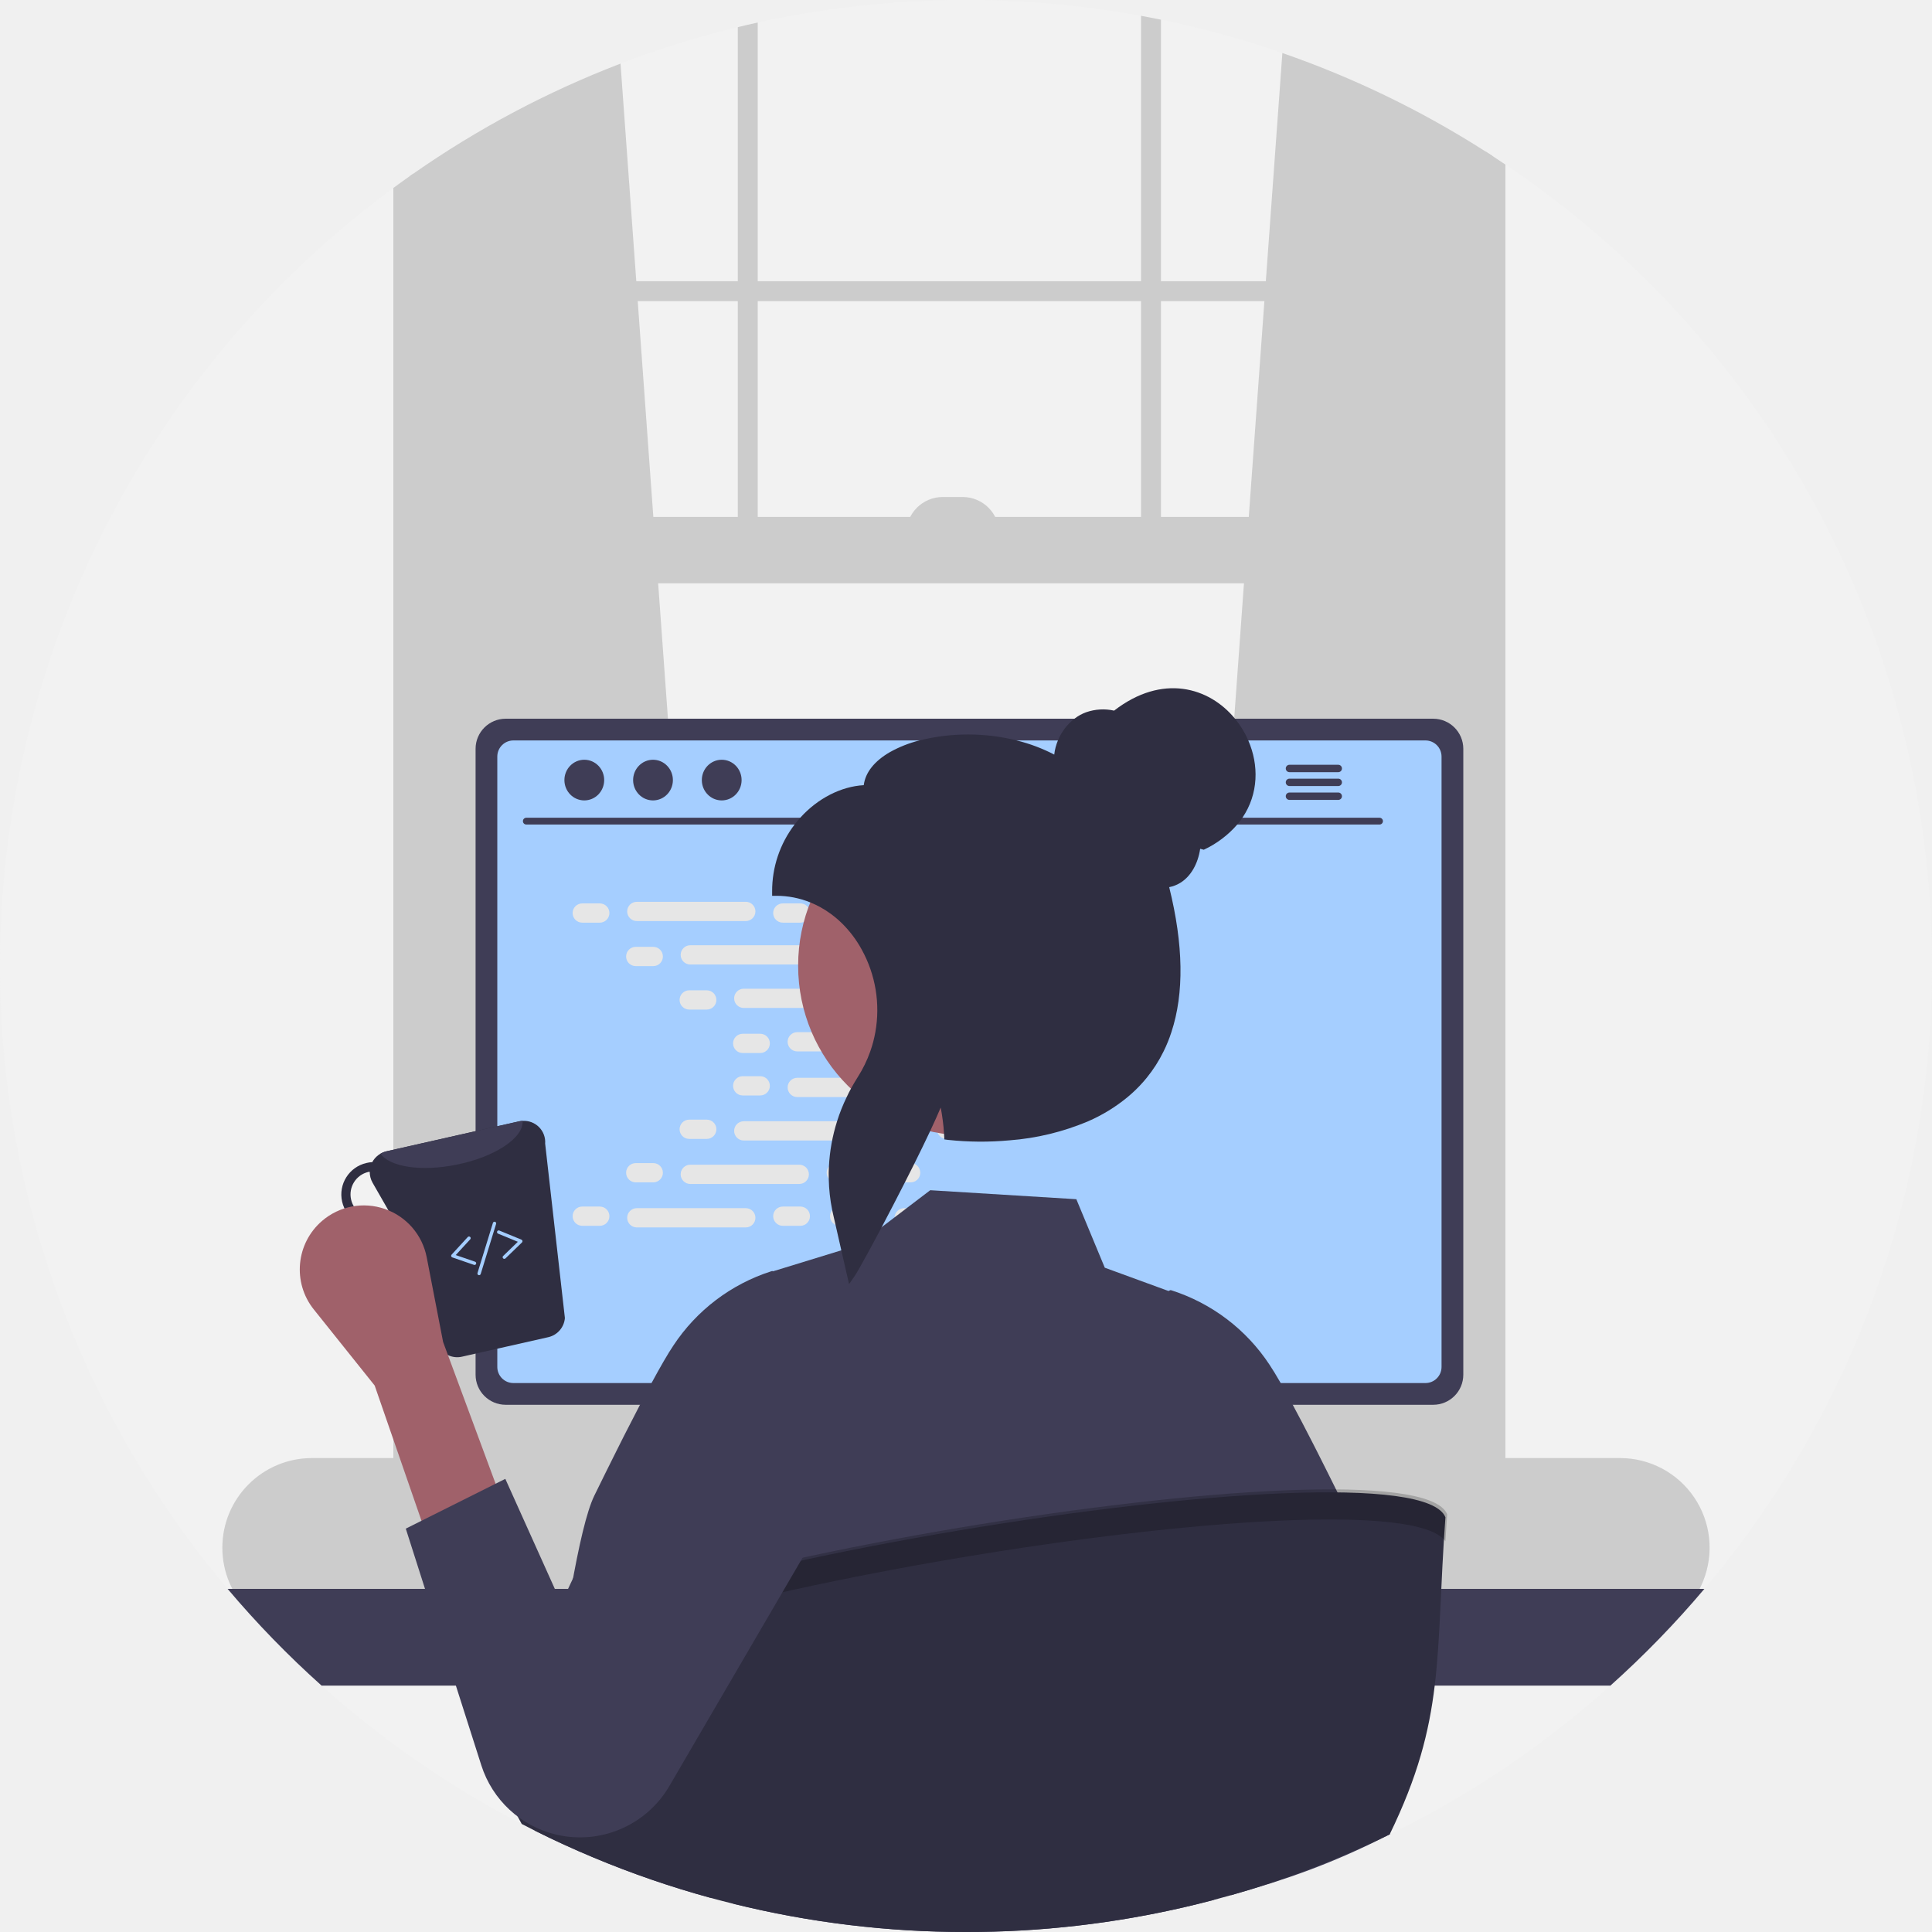
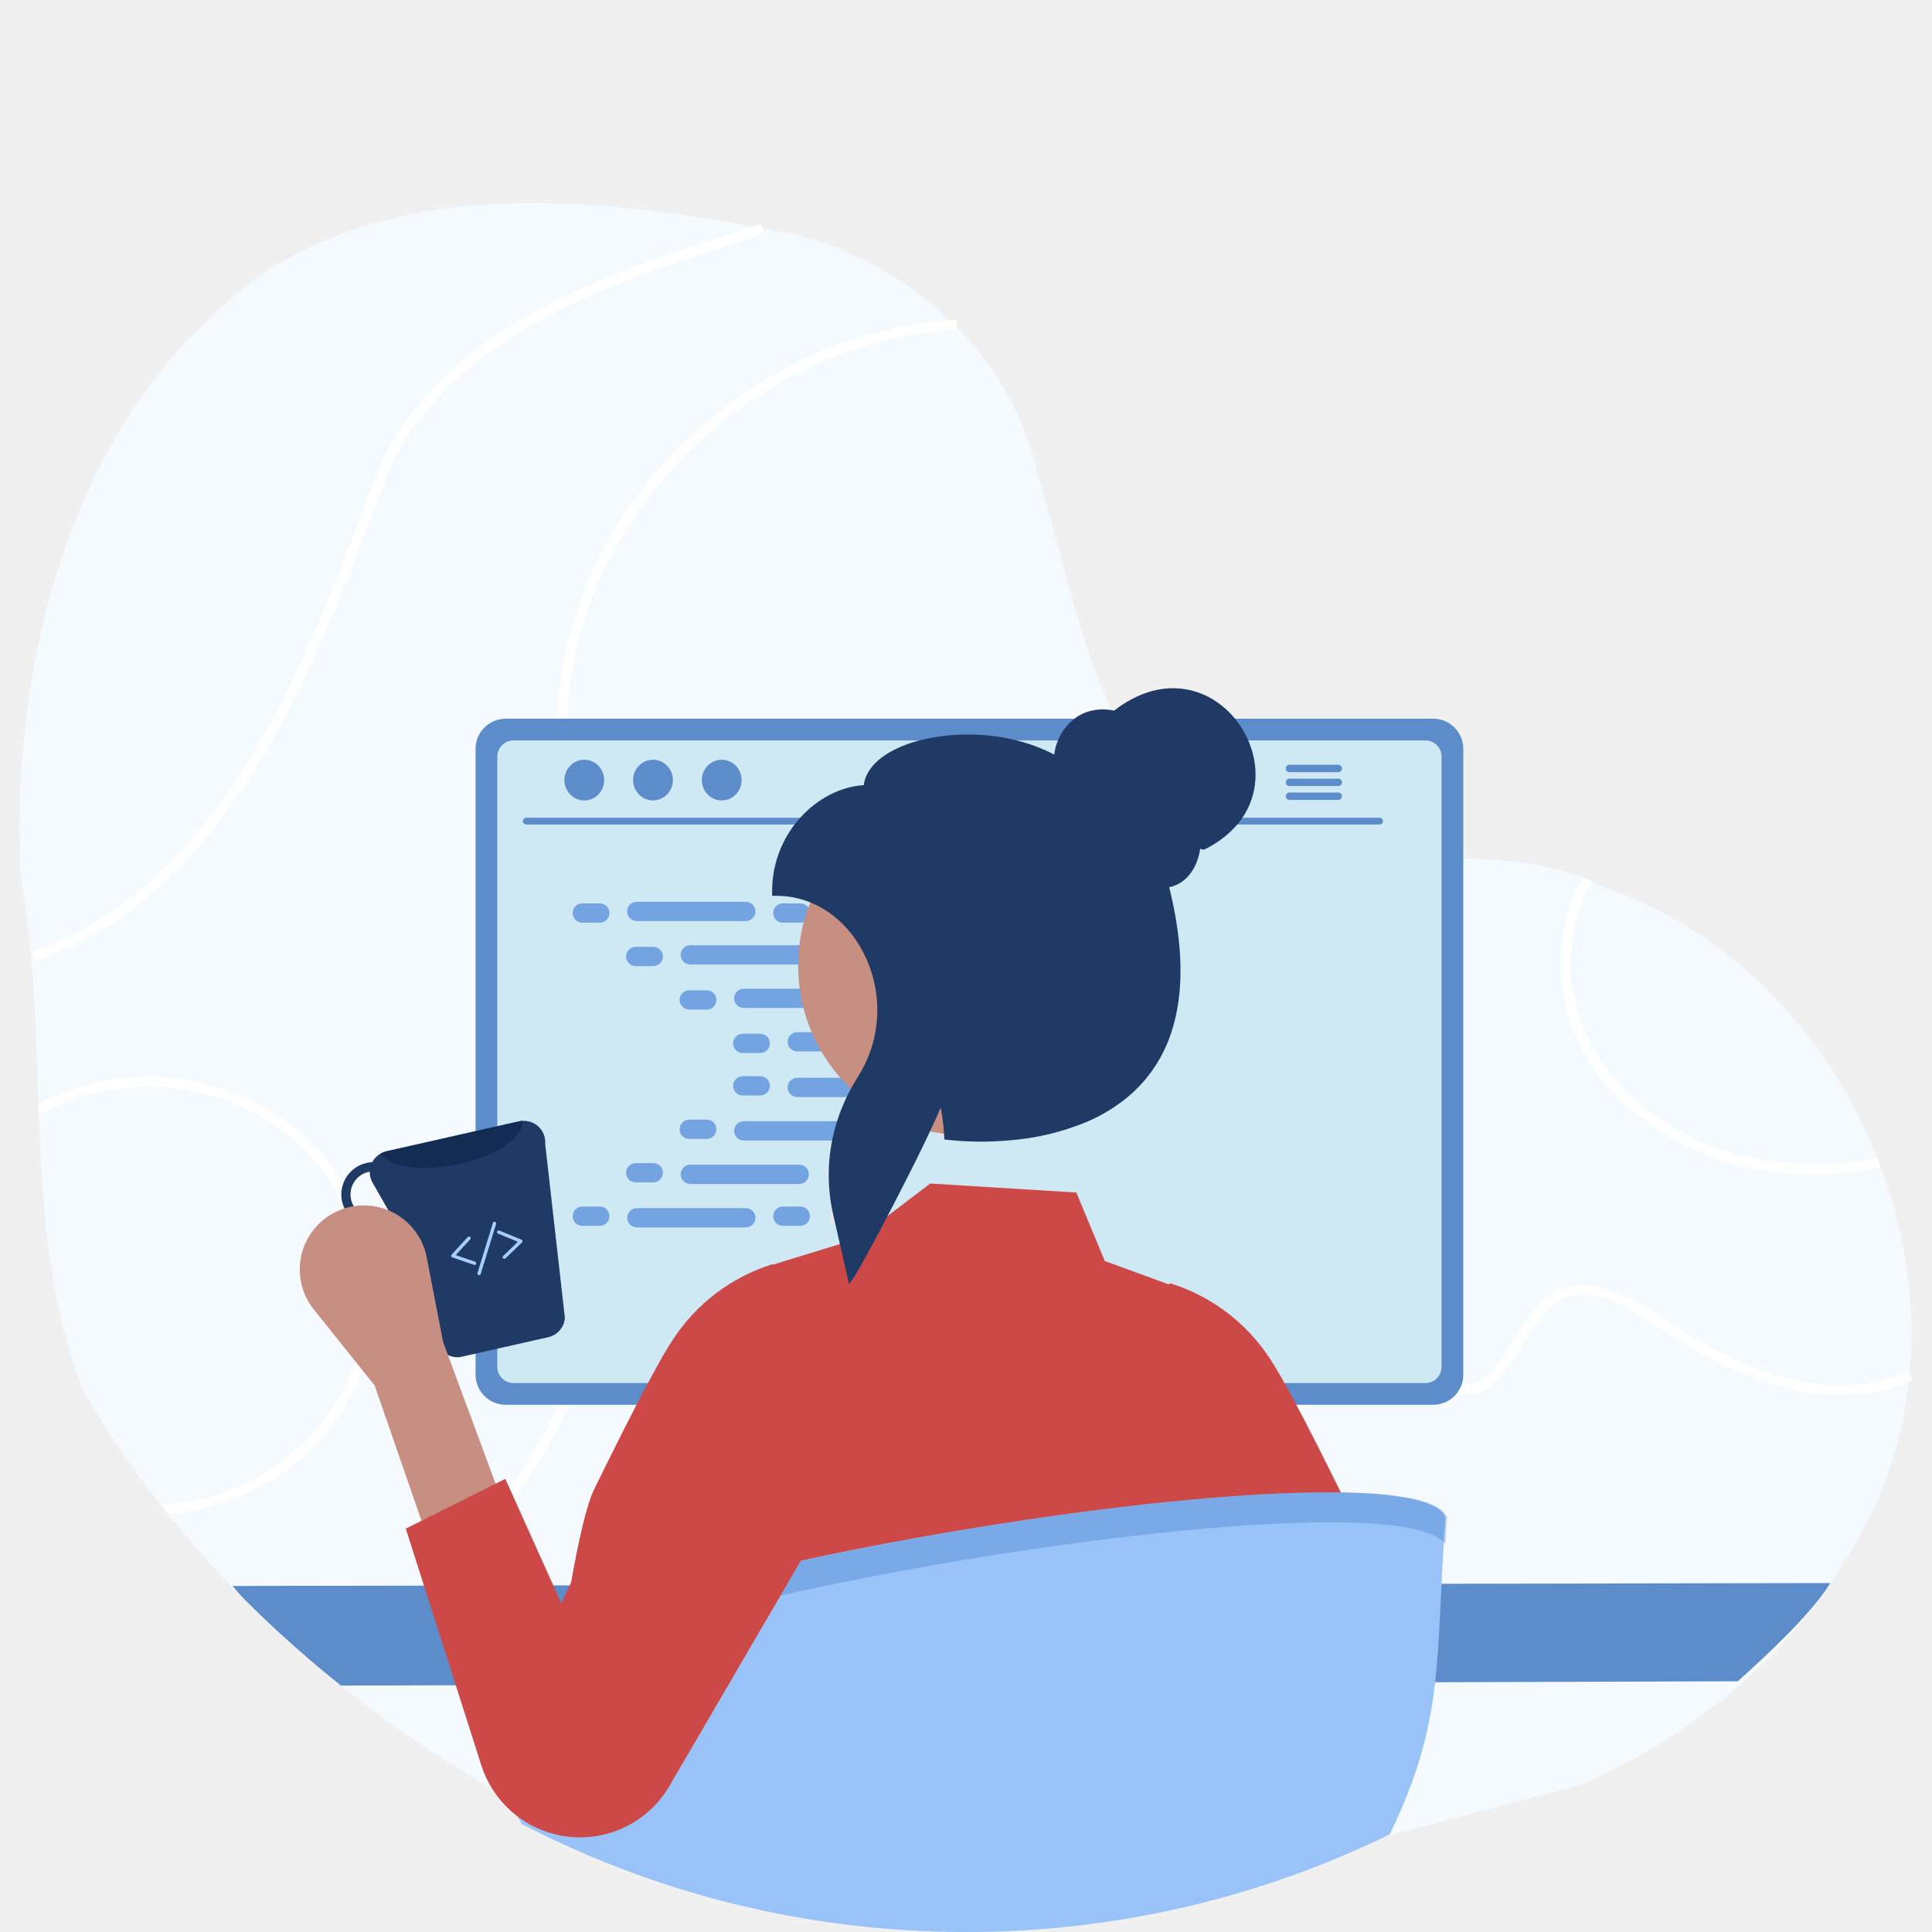
- <svg xmlns="http://www.w3.org/2000/svg" data-name="Layer 1" width="578" height="578" viewBox="0 0 578 578">
-   <path d="M889,450a287.861,287.861,0,0,1-68.09,186.34c-1.6,1.9-3.23,3.77-4.89,5.63a290.588,290.588,0,0,1-67.49,55.99q-8.67,5.205-17.72,9.81c-.61.31-1.23.62-1.84.92-.73.37-1.47.73-2.21,1.09A286.159,286.159,0,0,1,679.24,728q-2.55.72-5.11,1.4a288.588,288.588,0,0,1-65.84,9.49c-1.16.03-2.3.05-3.4.07-.39.01-.77.02-1.15.02-1.25.01-2.49.02-3.74.02a289.271,289.271,0,0,1-69.54-8.43q-3.42-.84-6.81-1.77a285.473,285.473,0,0,1-34.97-12.03q-9-3.75-17.68-8.09c-1.31-.66-2.62-1.32-3.91-2-.55-.27-1.09-.56-1.63-.84a290.458,290.458,0,0,1-81.65-64.06c-1.6-1.79-3.17-3.61-4.72-5.44a289.025,289.025,0,0,1,49.59-419.1c1.64-1.21,3.29-2.41,4.96-3.58q.495-.345.99-.69a286.753,286.753,0,0,1,97.1-43.85c1.98-.49,3.96-.95,5.96-1.38a291.798,291.798,0,0,1,114.68-2.01c1.99.37,3.98.75,5.96,1.16a287.281,287.281,0,0,1,97.1,39.43c.66.42,1.32.84,1.98,1.28,1.33.86,2.66,1.74,3.97,2.63A288.686,288.686,0,0,1,889,450Z" transform="translate(-311 -161)" fill="#f2f2f2" />
-   <path d="M527,599.51l-92.37,8.2-.99.09V213.66q.495-.345.99-.69a288.323,288.323,0,0,1,62.01-32.94l4.72,65.1.43,5.96,4.67,64.56L507.9,335.51l18.93,261.7Z" transform="translate(-311 -161)" fill="#ccc" />
-   <path d="M755.43,206.32c.66.42,1.32.84,1.98,1.28V607.8l-1.98-.18-91.37-8.11.17-2.3L683.16,335.51l1.44-19.86,4.67-64.56.43-5.96,4.95-68.27A287.687,287.687,0,0,1,755.43,206.32Z" transform="translate(-311 -161)" fill="#ccc" />
-   <path d="M755.43,206.32V613.26c0,7.81-5.38,14.16-12,14.16H446.63c-5.48,0-10.13-4.36-11.54-10.31a16.108,16.108,0,0,1-.46-3.85V212.97q-.495.345-.99.69c-1.67,1.17-3.32,2.37-4.96,3.58V613.26a22.919,22.919,0,0,0,6.18,16,17.06,17.06,0,0,0,7.78,4.66,15.118,15.118,0,0,0,3.99.53h296.8a15.249,15.249,0,0,0,4-.53c7.98-2.15,13.95-10.59,13.95-20.66V210.23c-1.31-.89-2.64-1.77-3.97-2.63C756.75,207.16,756.09,206.74,755.43,206.32Z" transform="translate(-311 -161)" fill="#ccc" />
-   <rect x="120.655" y="84.134" width="326.752" height="5.959" fill="#ccc" />
-   <path d="M531.73,169.12c1.98-.49,3.96-.95,5.96-1.38V329.55h-5.96Z" transform="translate(-311 -161)" fill="#ccc" />
-   <path d="M652.37,165.73c1.99.37,3.98.75,5.96,1.16V329.55h-5.96Z" transform="translate(-311 -161)" fill="#ccc" />
-   <path d="M795.65,597.21H404.34a26.82,26.82,0,0,0,0,53.64H795.65a26.76,26.76,0,0,0,20.12-9.11,27.096,27.096,0,0,0,3.02-4.18,25.54,25.54,0,0,0,1.75-3.56,26.803,26.803,0,0,0-24.89-36.79Z" transform="translate(-311 -161)" fill="#ccc" />
-   <rect x="122.642" y="154.649" width="324.766" height="19.863" fill="#ccc" />
-   <path d="M282.045,148.69h5.959a10.925,10.925,0,0,1,10.925,10.925v0a0,0,0,0,1,0,0h-27.809a0,0,0,0,1,0,0v0a10.925,10.925,0,0,1,10.925-10.925Z" fill="#ccc" />
-   <path d="M820.91,636.34a289.004,289.004,0,0,1-28.12,28.95H407.21a289.004,289.004,0,0,1-28.12-28.95Z" transform="translate(-311 -161)" fill="#3f3d56" />
-   <path d="M632.28,536.07H567.36a3.175,3.175,0,0,0-1.03.16,3.448,3.448,0,0,0-2.43,3.3V642.09h71.85V539.53A3.463,3.463,0,0,0,632.28,536.07Zm-24.57,50.6a7.531,7.531,0,0,1-1.56,4.6,7.665,7.665,0,0,1-13.78-4.6v-11.9a7.67,7.67,0,0,1,15.34,0Z" transform="translate(-311 -161)" fill="#2f2e41" />
-   <path d="M563.68,638.81v9.89a1.94,1.94,0,0,0,1.93,1.94h68.43a1.946,1.946,0,0,0,1.93-1.94v-9.89Z" transform="translate(-311 -161)" fill="#3f3d56" />
-   <path d="M739.78,376.02H462.28a9.011,9.011,0,0,0-9,8.99V572.27a9.007,9.007,0,0,0,9,9h277.5a9.007,9.007,0,0,0,9-9V385.01A9.012,9.012,0,0,0,739.78,376.02Z" transform="translate(-311 -161)" fill="#3f3d56" />
-   <path d="M737.46,382.52H464.59a4.82,4.82,0,0,0-4.81,4.82V569.96a4.818,4.818,0,0,0,4.81,4.81H737.46a4.818,4.818,0,0,0,4.81-4.81V387.34A4.821,4.821,0,0,0,737.46,382.52Z" transform="translate(-311 -161)" fill="#a5ceff" />
-   <path d="M687.24,650.48l-2.52-11.97a2.992,2.992,0,0,0-1.86-2.17,2.894,2.894,0,0,0-1.06-.2H524.49a2.895,2.895,0,0,0-1.06.2,2.993,2.993,0,0,0-1.86,2.17l-2.52,11.97a2.987,2.987,0,0,0,2.92,3.6H684.31a2.948,2.948,0,0,0,2.32-1.11A2.985,2.985,0,0,0,687.24,650.48Z" transform="translate(-311 -161)" fill="#2f2e41" />
-   <rect x="214.643" y="477.296" width="5" height="3" rx="0.488" fill="#3f3d56" />
-   <rect x="224.643" y="477.296" width="5" height="3" rx="0.488" fill="#3f3d56" />
-   <rect x="234.643" y="477.296" width="5" height="3" rx="0.488" fill="#3f3d56" />
-   <rect x="244.643" y="477.296" width="5" height="3" rx="0.488" fill="#3f3d56" />
-   <rect x="254.643" y="477.296" width="5" height="3" rx="0.488" fill="#3f3d56" />
-   <rect x="264.643" y="477.296" width="5" height="3" rx="0.488" fill="#3f3d56" />
-   <rect x="274.643" y="477.296" width="5" height="3" rx="0.488" fill="#3f3d56" />
-   <rect x="284.643" y="477.296" width="5" height="3" rx="0.488" fill="#3f3d56" />
-   <rect x="294.643" y="477.296" width="5" height="3" rx="0.488" fill="#3f3d56" />
-   <rect x="304.643" y="477.296" width="5" height="3" rx="0.488" fill="#3f3d56" />
-   <rect x="314.643" y="477.296" width="5" height="3" rx="0.488" fill="#3f3d56" />
-   <rect x="324.643" y="477.296" width="5" height="3" rx="0.488" fill="#3f3d56" />
-   <rect x="334.643" y="477.296" width="5" height="3" rx="0.488" fill="#3f3d56" />
-   <rect x="344.643" y="477.296" width="5" height="3" rx="0.488" fill="#3f3d56" />
-   <rect x="354.643" y="477.296" width="5" height="3" rx="0.488" fill="#3f3d56" />
-   <rect x="364.643" y="477.296" width="5" height="3" rx="0.488" fill="#3f3d56" />
-   <rect x="214.525" y="482.296" width="5" height="3" rx="0.488" fill="#3f3d56" />
-   <rect x="224.525" y="482.296" width="5" height="3" rx="0.488" fill="#3f3d56" />
-   <rect x="234.525" y="482.296" width="5" height="3" rx="0.488" fill="#3f3d56" />
-   <rect x="244.525" y="482.296" width="5" height="3" rx="0.488" fill="#3f3d56" />
-   <rect x="254.525" y="482.296" width="5" height="3" rx="0.488" fill="#3f3d56" />
-   <rect x="264.525" y="482.296" width="5" height="3" rx="0.488" fill="#3f3d56" />
-   <rect x="274.525" y="482.296" width="5" height="3" rx="0.488" fill="#3f3d56" />
-   <rect x="284.525" y="482.296" width="5" height="3" rx="0.488" fill="#3f3d56" />
-   <rect x="294.525" y="482.296" width="5" height="3" rx="0.488" fill="#3f3d56" />
-   <rect x="304.525" y="482.296" width="5" height="3" rx="0.488" fill="#3f3d56" />
-   <rect x="314.525" y="482.296" width="5" height="3" rx="0.488" fill="#3f3d56" />
-   <rect x="324.525" y="482.296" width="5" height="3" rx="0.488" fill="#3f3d56" />
-   <rect x="334.525" y="482.296" width="5" height="3" rx="0.488" fill="#3f3d56" />
-   <rect x="344.525" y="482.296" width="5" height="3" rx="0.488" fill="#3f3d56" />
-   <rect x="354.525" y="482.296" width="5" height="3" rx="0.488" fill="#3f3d56" />
-   <rect x="364.525" y="482.296" width="5" height="3" rx="0.488" fill="#3f3d56" />
-   <rect x="262.525" y="488.296" width="40" height="3" rx="0.488" fill="#3f3d56" />
-   <path d="M723.748,407.677H468.425a1.016,1.016,0,0,1,0-2.031H723.748a1.016,1.016,0,0,1,0,2.031Z" transform="translate(-311 -161)" fill="#3f3d56" />
-   <ellipse cx="174.805" cy="233.379" rx="5.95" ry="6.083" fill="#3f3d56" />
-   <ellipse cx="195.361" cy="233.379" rx="5.95" ry="6.083" fill="#3f3d56" />
-   <ellipse cx="215.917" cy="233.379" rx="5.95" ry="6.083" fill="#3f3d56" />
-   <path d="M711.37,389.8h-14.6a1.105,1.105,0,0,0,0,2.21h14.6a1.105,1.105,0,0,0,0-2.21Z" transform="translate(-311 -161)" fill="#3f3d56" />
-   <path d="M711.37,393.95h-14.6a1.105,1.105,0,0,0,0,2.21h14.6a1.105,1.105,0,0,0,0-2.21Z" transform="translate(-311 -161)" fill="#3f3d56" />
-   <path d="M711.37,398.1h-14.6a1.105,1.105,0,0,0,0,2.21h14.6a1.105,1.105,0,0,0,0-2.21Z" transform="translate(-311 -161)" fill="#3f3d56" />
-   <rect x="171.314" y="270.273" width="11.006" height="5.76" rx="2.88" fill="#e6e6e6" />
-   <rect x="231.314" y="270.273" width="11.006" height="5.76" rx="2.88" fill="#e6e6e6" />
-   <rect x="248.314" y="270.273" width="11.006" height="5.76" rx="2.88" fill="#e6e6e6" />
-   <rect x="187.634" y="269.793" width="38.366" height="5.76" rx="2.88" fill="#e6e6e6" />
-   <rect x="267.634" y="269.793" width="38.366" height="5.76" rx="2.88" fill="#e6e6e6" />
-   <rect x="187.314" y="283.273" width="11.006" height="5.76" rx="2.88" fill="#e6e6e6" />
-   <rect x="247.314" y="283.273" width="11.006" height="5.76" rx="2.88" fill="#e6e6e6" />
-   <rect x="264.314" y="283.273" width="11.006" height="5.76" rx="2.88" fill="#e6e6e6" />
-   <rect x="203.634" y="282.793" width="38.366" height="5.76" rx="2.88" fill="#e6e6e6" />
-   <rect x="283.634" y="282.793" width="38.366" height="5.76" rx="2.88" fill="#e6e6e6" />
-   <rect x="203.314" y="296.273" width="11.006" height="5.76" rx="2.88" fill="#e6e6e6" />
-   <rect x="263.314" y="296.273" width="11.006" height="5.76" rx="2.88" fill="#e6e6e6" />
-   <rect x="280.314" y="296.273" width="11.006" height="5.76" rx="2.88" fill="#e6e6e6" />
-   <rect x="219.634" y="295.793" width="38.366" height="5.76" rx="2.88" fill="#e6e6e6" />
-   <rect x="299.634" y="295.793" width="38.366" height="5.76" rx="2.88" fill="#e6e6e6" />
-   <rect x="219.314" y="309.273" width="11.006" height="5.76" rx="2.88" fill="#e6e6e6" />
-   <rect x="279.314" y="309.273" width="11.006" height="5.76" rx="2.88" fill="#e6e6e6" />
-   <rect x="296.314" y="309.273" width="11.006" height="5.76" rx="2.88" fill="#e6e6e6" />
-   <rect x="235.634" y="308.793" width="38.366" height="5.76" rx="2.88" fill="#e6e6e6" />
-   <rect x="231.314" y="360.967" width="11.006" height="5.76" rx="2.88" fill="#e6e6e6" />
-   <rect x="248.314" y="360.967" width="11.006" height="5.76" rx="2.88" fill="#e6e6e6" />
-   <rect x="267.634" y="361.447" width="38.366" height="5.76" rx="2.88" fill="#e6e6e6" />
-   <rect x="171.314" y="360.967" width="11.006" height="5.76" rx="2.88" fill="#e6e6e6" />
-   <rect x="187.634" y="361.447" width="38.366" height="5.76" rx="2.88" fill="#e6e6e6" />
-   <rect x="187.314" y="347.967" width="11.006" height="5.76" rx="2.88" fill="#e6e6e6" />
-   <rect x="247.314" y="347.967" width="11.006" height="5.76" rx="2.88" fill="#e6e6e6" />
-   <rect x="264.314" y="347.967" width="11.006" height="5.76" rx="2.88" fill="#e6e6e6" />
-   <rect x="203.634" y="348.447" width="38.366" height="5.76" rx="2.88" fill="#e6e6e6" />
-   <rect x="203.314" y="334.967" width="11.006" height="5.76" rx="2.88" fill="#e6e6e6" />
-   <rect x="263.314" y="334.967" width="11.006" height="5.76" rx="2.88" fill="#e6e6e6" />
-   <rect x="280.314" y="334.967" width="11.006" height="5.76" rx="2.88" fill="#e6e6e6" />
-   <rect x="219.634" y="335.447" width="38.366" height="5.76" rx="2.88" fill="#e6e6e6" />
-   <rect x="219.314" y="321.967" width="11.006" height="5.76" rx="2.88" fill="#e6e6e6" />
-   <rect x="279.314" y="321.967" width="11.006" height="5.76" rx="2.88" fill="#e6e6e6" />
-   <rect x="296.314" y="321.967" width="11.006" height="5.76" rx="2.88" fill="#e6e6e6" />
-   <rect x="235.634" y="322.447" width="38.366" height="5.76" rx="2.88" fill="#e6e6e6" />
-   <path d="M726.81,709.77c-.61.31-1.23.62-1.84.92-15.8,7.9-28.44,12.39-45.73,17.31-1.46-16.3-2.87-44.95-4.24-62.71-.36-4.61-.72-8.48-1.07-11.21a15.182,15.182,0,0,0-.88-4.25l.06,4.25.15,11.21.87,64.11a288.588,288.588,0,0,1-65.84,9.49c-1.16.03-2.3.05-3.4.07-.39.01-.77.02-1.15.02-1.25.01-2.49.02-3.74.02a289.271,289.271,0,0,1-69.54-8.43c.49-16.13.98-44.46,1.45-65.28.1-4.07.19-7.86.29-11.21.19-7.16.39-12.32.58-14.05a4.361,4.361,0,0,0-.39.97,97.154,97.154,0,0,0-1.89,13.08c-.35,3.35-.7,7.14-1.05,11.21-1.86,21.63-3.8,51.04-5.8,63.51a285.473,285.473,0,0,1-34.97-12.03q-9-3.75-17.68-8.09c1.1-7.2,2.25-15.27,3.43-23.64.92-6.49,1.87-13.16,2.84-19.75,1.5-10.18,3.04-20.16,4.6-28.95,2.28-12.84,4.62-23.16,6.94-27.9,2.2-4.5,4.4-8.94,6.53-13.19.74-1.49,1.48-2.96,2.2-4.39.17-.34.34-.67.51-1,1.53-3.01,3.01-5.89,4.42-8.59,1.21-2.31,2.36-4.49,3.45-6.5,2.64-4.88,4.88-8.77,6.54-11.23a55.257,55.257,0,0,1,29.28-22.21l.3-.08.21.09,20.45-6.28,2.99-.92,2.01-.62,7.08-5.39,3.85-2.93,3.61-2.75,7.06-5.37,43.71,2.69,8.51,20.49,19.06,6.97.33-.15.29-.12.3.08a55.306,55.306,0,0,1,29.28,22.21c.94,1.41,2.08,3.27,3.37,5.52,1.1,1.91,2.3,4.09,3.6,6.5,1.85,3.43,3.87,7.3,6.01,11.49.47.92.95,1.86,1.43,2.81q1.335,2.64,2.71,5.39c2.13,4.25,4.33,8.69,6.53,13.2,1.91,3.91,3.84,11.95,5.74,22.18,1.57,8.5,3.13,18.52,4.64,28.95,1.98,13.52-.13,29.71,1.66,42.15C726.58,708.23,726.7,709,726.81,709.77Z" transform="translate(-311 -161)" fill="#3f3d56" />
-   <circle cx="289.615" cy="288.888" r="50.836" fill="#a0616a" />
-   <path d="M684.45,382.52a26.608,26.608,0,0,0-3.97-6.5c-7.72-9.43-21.76-13.58-36.17-2.42a15.279,15.279,0,0,0-8.35.48,12.91,12.91,0,0,0-3.52,1.94,15.97,15.97,0,0,0-4.94,6.5,15.522,15.522,0,0,0-1.1,4.23,50.565,50.565,0,0,0-11.23-4.23,60.34,60.34,0,0,0-29.13,0,36.544,36.544,0,0,0-8.78,3.48c-4.68,2.7-7.37,6.11-7.85,9.9-6.75.38-13.77,3.93-19,9.75-.59.65-1.16,1.33-1.69,2.03A32.709,32.709,0,0,0,542,427.73V429h1.27a26.87,26.87,0,0,1,10.15,1.98,27.585,27.585,0,0,1,5.89,3.25,28.764,28.764,0,0,1,3.37,2.8,33.483,33.483,0,0,1,6.12,8.05,37.459,37.459,0,0,1,4.08,24.71,36.2,36.2,0,0,1-1.52,5.76,37.584,37.584,0,0,1-3.71,7.63c-.06.09-.11.18-.17.27-.67,1.07-1.31,2.16-1.91,3.26-.45.82-.87,1.66-1.26,2.5a51.957,51.957,0,0,0-2.88,7.24,53.586,53.586,0,0,0-2.44,13.54c-.07,1.22-.09,2.44-.05,3.66a51.979,51.979,0,0,0,1.03,9.36c.09.42.18.83.27,1.25l.73,3.19,1.73,7.61,1.2,5.24,1.11,4.86,1.64-2.35c.56-.8,1.97-3.26,3.86-6.74,1.25-2.27,2.7-4.98,4.27-7.94,2.19-4.15,4.59-8.78,6.94-13.4.95-1.87,1.89-3.73,2.8-5.55,1.72-3.45,3.34-6.78,4.73-9.74,1.28-2.73,2.37-5.15,3.18-7.09.25,1.27.46,2.56.62,3.86.18,1.32.31,2.66.38,4,.02.2.03.41.04.61l.04.82.01.24,1.06.14a93.022,93.022,0,0,0,18.4.14h.01a74.862,74.862,0,0,0,23.56-5.71,49.257,49.257,0,0,0,11.8-7.24,41.3,41.3,0,0,0,4.66-4.52c.36-.41.71-.82,1.05-1.24a41.125,41.125,0,0,0,5.05-7.9,41.802,41.802,0,0,0,2.34-5.76c3.84-11.63,3.62-26.14-.66-43.38a9.923,9.923,0,0,0,3.27-1.26c3.14-1.89,5.32-5.64,6-10.22l1.08.29a30.104,30.104,0,0,0,10.01-7.54,24.115,24.115,0,0,0,1.54-2.03C687.58,398.45,687.62,389.81,684.45,382.52Z" transform="translate(-311 -161)" fill="#2f2e41" />
-   <polygon points="206.32 475.296 214.817 442.504 222.32 470.8 206.32 475.296" opacity="0.2" />
-   <path d="M743.43,614.93c-3.04,41.88.11,60.32-16.67,94.85A286.159,286.159,0,0,1,679.24,728q-2.55.72-5.11,1.4a288.588,288.588,0,0,1-65.84,9.49c-1.16.03-2.3.05-3.4.07-.39.01-.77.02-1.15.02-1.25.01-2.49.02-3.74.02a289.271,289.271,0,0,1-69.54-8.43q-3.42-.84-6.81-1.77a285.473,285.473,0,0,1-34.97-12.03q-9-3.75-17.68-8.09c-1.31-.66-2.62-1.32-3.91-2-6.63-11.66-10.4-25.84-10.48-42.88C461.2,634.44,733.29,589.61,743.43,614.93Z" transform="translate(-311 -161)" fill="#2f2e41" />
-   <path d="M743.422,622.102c.155-2.593.329-5.271.531-8.06-10.14-25.32-282.23,19.51-286.82,48.87.013,2.692.128,5.304.321,7.855C468.57,641.789,727.059,599.181,743.422,622.102Z" transform="translate(-311 -161)" opacity="0.2" />
-   <path d="M474.096,503.152a6.365,6.365,0,0,0-6.753-6.816,5.854,5.854,0,0,0-1.005.126l-39.762,8.983a6.548,6.548,0,0,0-4.209,3.235,8.184,8.184,0,0,0-1.727.251,9.661,9.661,0,0,0,4.271,18.845,9.794,9.794,0,0,0,3.895-1.884l13.474,37.941a6.329,6.329,0,0,0,6.941,3.046l25.849-5.842A6.416,6.416,0,0,0,480,555.32Zm-49.781,21.923a6.91,6.91,0,0,1-3.078-13.474c.126-.031.251,0,.377-.031a6.506,6.506,0,0,0,.848,3.266l4.931,8.606A6.505,6.505,0,0,1,424.314,525.074Z" transform="translate(-311 -161)" fill="#2f2e41" />
-   <path d="M467.343,496.336c.377,5.025-8.229,10.804-19.755,13.097-10.585,2.167-20.07.659-22.739-3.298a6.025,6.025,0,0,1,1.728-.691l39.762-8.983A5.854,5.854,0,0,1,467.343,496.336Z" transform="translate(-311 -161)" fill="#3f3d56" />
-   <path d="M439.843,623.905,462.177,612.738l-18.611-50.251-4.905-25.342a19.161,19.161,0,0,0-31.282-10.907h0a19.161,19.161,0,0,0-2.493,26.518l18.207,22.759Z" transform="translate(-311 -161)" fill="#a0616a" />
-   <path d="M462.177,603.433l-29.778,14.889,22.599,70.809A30.977,30.977,0,0,0,477.333,709.847h0a30.977,30.977,0,0,0,33.737-14.197l59.925-102.714a31.62,31.62,0,0,0-10.196-42.982h0a31.62,31.62,0,0,0-45.296,12.765l-36.576,77.936Z" transform="translate(-311 -161)" fill="#3f3d56" />
-   <path d="M452.967,539.441a.496.496,0,0,1-.163-.027l-6.501-2.238a.499.499,0,0,1-.206-.811l4.835-5.265a.5.5,0,1,1,.736.676l-4.319,4.702,5.779,1.99a.5.5,0,0,1-.163.973Z" transform="translate(-311 -161)" fill="#a5ceff" />
-   <path d="M461.878,537.617a.5.5,0,0,1-.348-.859l4.395-4.249-5.903-2.433a.5.5,0,1,1,.381-.924l6.609,2.724a.5.5,0,0,1,.157.821l-4.943,4.779A.5.5,0,0,1,461.878,537.617Z" transform="translate(-311 -161)" fill="#a5ceff" />
-   <path d="M454.332,542.5a.482.482,0,0,1-.147-.022.5.5,0,0,1-.331-.625l4.615-15a.5.5,0,0,1,.956.295l-4.615,15A.5.5,0,0,1,454.332,542.5Z" transform="translate(-311 -161)" fill="#a5ceff" />
+ <svg xmlns="http://www.w3.org/2000/svg" data-name="Layer 1" width="578" height="578" viewBox="0 0 578 578" version="1.1" id="svg342">
+   <defs id="defs346">
+     <clipPath clipPathUnits="userSpaceOnUse" id="clipPath32250">
+       <path d="M 472.782,533.901 C 385.416,556.851 293.076,586.487 202.687,561.957 130.281,533.53 63.757,483.614 24.705,415.574 5.985,366.746 15.341,313.306 6.27,262.73 2.795,195.335 22.844,119.22 81.762,79.843 128.825,51.664 186.729,60.195 237.827,70.198 c 34.899,8.882 65.294,36.289 72.688,72.274 12.199,38.76 17.483,88.146 57.457,109.09 36.048,14.128 76.947,-4.112 112.169,14.017 75.356,25.707 116.174,124.136 75.914,194.232 -17.805,33.597 -48.676,59.105 -83.274,74.091 z" fill="#f4faff" id="path32252" style="fill:#d700cf;fill-opacity:1;stroke-width:1.352" />
+     </clipPath>
+     <clipPath clipPathUnits="userSpaceOnUse" id="clipPath32278">
+       <path d="M 472.782,533.901 C 385.416,556.851 293.076,586.487 202.687,561.957 130.281,533.53 63.757,483.614 24.705,415.574 5.985,366.746 15.341,313.306 6.27,262.73 2.795,195.335 22.844,119.22 81.762,79.844 128.825,51.664 186.729,60.195 237.827,70.198 c 34.899,8.882 65.294,36.289 72.688,72.274 12.199,38.76 17.483,88.146 57.457,109.09 36.048,14.128 76.947,-4.112 112.169,14.017 75.356,25.707 116.174,124.136 75.914,194.232 -17.805,33.597 -48.676,59.105 -83.274,74.091 z" fill="#f4faff" id="path32280" style="fill:#d700cf;fill-opacity:1;stroke-width:1.352" />
+     </clipPath>
+     <clipPath clipPathUnits="userSpaceOnUse" id="clipPath32304">
+       <path d="M 783.782,694.901 C 696.416,717.851 604.076,747.487 513.687,722.957 441.281,694.53 374.757,644.614 335.705,576.574 316.985,527.746 326.341,474.306 317.27,423.73 313.795,356.335 333.844,280.22 392.762,240.844 c 47.063,-28.18 104.968,-19.648 156.065,-9.645 34.899,8.882 65.294,36.289 72.688,72.274 12.199,38.76 17.483,88.146 57.457,109.09 36.048,14.128 76.947,-4.112 112.169,14.017 75.356,25.707 116.174,124.136 75.914,194.232 -17.805,33.597 -48.676,59.105 -83.274,74.091 z" fill="#f4faff" id="path32306" style="fill:#d700cf;fill-opacity:1;stroke-width:1.352" />
+     </clipPath>
+   </defs>
+   <path d="M 472.782,533.901 C 385.416,556.851 293.076,586.487 202.687,561.957 130.281,533.53 63.757,483.614 24.705,415.574 5.985,366.746 15.341,313.306 6.27,262.73 2.795,195.335 22.844,119.22 81.762,79.843 128.825,51.664 186.729,60.195 237.827,70.198 c 34.899,8.882 65.294,36.289 72.688,72.274 12.199,38.76 17.483,88.146 57.457,109.09 36.048,14.128 76.947,-4.112 112.169,14.017 75.356,25.707 116.174,124.136 75.914,194.232 -17.805,33.597 -48.676,59.105 -83.274,74.091 z" fill="#f4faff" id="path465-1" style="fill:#f4faff;fill-opacity:1;stroke-width:1.352" />
+   <path style="fill:none;stroke:#ffffff;stroke-width:3;stroke-linecap:butt;stroke-linejoin:miter;stroke-opacity:1;stroke-dasharray:none" d="m 571.498,411.616 c -25.517,11.339 -53.499,-1.641 -74.857,-16.038 -10.835,-7.531 -27.382,-16.299 -36.9,-1.986 -7.852,8.748 -13.427,29.574 -28.852,19.513 -19.039,-10.279 -35.409,-25.865 -56.484,-32.087 l -0.766,0.255 -0.432,0.144" id="path32308" />
+   <path style="fill:none;stroke:#ffffff;stroke-width:3;stroke-linecap:butt;stroke-linejoin:miter;stroke-opacity:1;stroke-dasharray:none" d="m 286.185,97.199 c -63.132,3.143 -120.31,60.142 -117.93,124.401 -0.135,26.272 15.043,49.005 18.43,74.589 10.998,61.702 -8.36,128.18 -52.245,173.228 -9.061,9.838 -17.632,20.113 -26.631,29.996" id="path31934-0" />
+   <ellipse style="opacity:1;fill:none;fill-opacity:1;fill-rule:evenodd;stroke:#ffffff;stroke-width:3;stroke-linecap:round;stroke-linejoin:round;stroke-dasharray:none;stroke-opacity:1;stop-color:#000000" id="path32010" cx="44.378" cy="387.709" rx="66.673" ry="64.076" clip-path="url(#clipPath32250)" />
+   <path d="m 858.577,634.608 c -5.224,8.562 -17.651,20.4 -27.687,29.383 L 409.808,665.29 c -10.037,-8.983 -20.567,-19.522 -29.254,-29.816 z" transform="translate(-311,-161)" fill="#3f3d56" id="path152" style="fill:#5c8dca;fill-opacity:1" clip-path="url(#clipPath32304)" />
+   <ellipse style="opacity:1;fill:none;fill-opacity:1;fill-rule:evenodd;stroke:#ffffff;stroke-width:3;stroke-linecap:round;stroke-linejoin:round;stroke-dasharray:none;stroke-opacity:1;stop-color:#000000" id="path32254" cx="542.49" cy="288.347" rx="74.098" ry="61.543" clip-path="url(#clipPath32278)" />
+   <path d="M632.28,536.07H567.36a3.175,3.175,0,0,0-1.03.16,3.448,3.448,0,0,0-2.43,3.3V642.09h71.85V539.53A3.463,3.463,0,0,0,632.28,536.07Zm-24.57,50.6a7.531,7.531,0,0,1-1.56,4.6,7.665,7.665,0,0,1-13.78-4.6v-11.9a7.67,7.67,0,0,1,15.34,0Z" transform="translate(-311 -161)" fill="#2f2e41" id="path154" />
+   <path d="M563.68,638.81v9.89a1.94,1.94,0,0,0,1.93,1.94h68.43a1.946,1.946,0,0,0,1.93-1.94v-9.89Z" transform="translate(-311 -161)" fill="#3f3d56" id="path156" />
+   <path d="M739.78,376.02H462.28a9.011,9.011,0,0,0-9,8.99V572.27a9.007,9.007,0,0,0,9,9h277.5a9.007,9.007,0,0,0,9-9V385.01A9.012,9.012,0,0,0,739.78,376.02Z" transform="translate(-311 -161)" fill="#3f3d56" id="path158" style="fill:#5c8dca;fill-opacity:1" />
+   <path d="M737.46,382.52H464.59a4.82,4.82,0,0,0-4.81,4.82V569.96a4.818,4.818,0,0,0,4.81,4.81H737.46a4.818,4.818,0,0,0,4.81-4.81V387.34A4.821,4.821,0,0,0,737.46,382.52Z" transform="translate(-311 -161)" fill="#a5ceff" id="path160" style="fill:#cee8f4;fill-opacity:1" />
+   <path d="M687.24,650.48l-2.52-11.97a2.992,2.992,0,0,0-1.86-2.17,2.894,2.894,0,0,0-1.06-.2H524.49a2.895,2.895,0,0,0-1.06.2,2.993,2.993,0,0,0-1.86,2.17l-2.52,11.97a2.987,2.987,0,0,0,2.92,3.6H684.31a2.948,2.948,0,0,0,2.32-1.11A2.985,2.985,0,0,0,687.24,650.48Z" transform="translate(-311 -161)" fill="#2f2e41" id="path162" />
+   <rect x="214.643" y="477.296" width="5" height="3" rx="0.488" fill="#3f3d56" id="rect164" />
+   <rect x="224.643" y="477.296" width="5" height="3" rx="0.488" fill="#3f3d56" id="rect166" />
+   <rect x="234.643" y="477.296" width="5" height="3" rx="0.488" fill="#3f3d56" id="rect168" />
+   <rect x="244.643" y="477.296" width="5" height="3" rx="0.488" fill="#3f3d56" id="rect170" />
+   <rect x="254.643" y="477.296" width="5" height="3" rx="0.488" fill="#3f3d56" id="rect172" />
+   <rect x="264.643" y="477.296" width="5" height="3" rx="0.488" fill="#3f3d56" id="rect174" />
+   <rect x="274.643" y="477.296" width="5" height="3" rx="0.488" fill="#3f3d56" id="rect176" />
+   <rect x="284.643" y="477.296" width="5" height="3" rx="0.488" fill="#3f3d56" id="rect178" />
+   <rect x="294.643" y="477.296" width="5" height="3" rx="0.488" fill="#3f3d56" id="rect180" />
+   <rect x="304.643" y="477.296" width="5" height="3" rx="0.488" fill="#3f3d56" id="rect182" />
+   <rect x="314.643" y="477.296" width="5" height="3" rx="0.488" fill="#3f3d56" id="rect184" />
+   <rect x="324.643" y="477.296" width="5" height="3" rx="0.488" fill="#3f3d56" id="rect186" />
+   <rect x="334.643" y="477.296" width="5" height="3" rx="0.488" fill="#3f3d56" id="rect188" />
+   <rect x="344.643" y="477.296" width="5" height="3" rx="0.488" fill="#3f3d56" id="rect190" />
+   <rect x="354.643" y="477.296" width="5" height="3" rx="0.488" fill="#3f3d56" id="rect192" />
+   <rect x="364.643" y="477.296" width="5" height="3" rx="0.488" fill="#3f3d56" id="rect194" />
+   <rect x="214.525" y="482.296" width="5" height="3" rx="0.488" fill="#3f3d56" id="rect196" />
+   <rect x="224.525" y="482.296" width="5" height="3" rx="0.488" fill="#3f3d56" id="rect198" />
+   <rect x="234.525" y="482.296" width="5" height="3" rx="0.488" fill="#3f3d56" id="rect200" />
+   <rect x="244.525" y="482.296" width="5" height="3" rx="0.488" fill="#3f3d56" id="rect202" />
+   <rect x="254.525" y="482.296" width="5" height="3" rx="0.488" fill="#3f3d56" id="rect204" />
+   <rect x="264.525" y="482.296" width="5" height="3" rx="0.488" fill="#3f3d56" id="rect206" />
+   <rect x="274.525" y="482.296" width="5" height="3" rx="0.488" fill="#3f3d56" id="rect208" />
+   <rect x="284.525" y="482.296" width="5" height="3" rx="0.488" fill="#3f3d56" id="rect210" />
+   <rect x="294.525" y="482.296" width="5" height="3" rx="0.488" fill="#3f3d56" id="rect212" />
+   <rect x="304.525" y="482.296" width="5" height="3" rx="0.488" fill="#3f3d56" id="rect214" />
+   <rect x="314.525" y="482.296" width="5" height="3" rx="0.488" fill="#3f3d56" id="rect216" />
+   <rect x="324.525" y="482.296" width="5" height="3" rx="0.488" fill="#3f3d56" id="rect218" />
+   <rect x="334.525" y="482.296" width="5" height="3" rx="0.488" fill="#3f3d56" id="rect220" />
+   <rect x="344.525" y="482.296" width="5" height="3" rx="0.488" fill="#3f3d56" id="rect222" />
+   <rect x="354.525" y="482.296" width="5" height="3" rx="0.488" fill="#3f3d56" id="rect224" />
+   <rect x="364.525" y="482.296" width="5" height="3" rx="0.488" fill="#3f3d56" id="rect226" />
+   <rect x="262.525" y="488.296" width="40" height="3" rx="0.488" fill="#3f3d56" id="rect228" />
+   <path d="M723.748,407.677H468.425a1.016,1.016,0,0,1,0-2.031H723.748a1.016,1.016,0,0,1,0,2.031Z" transform="translate(-311 -161)" fill="#3f3d56" id="path230" style="fill:#5c8dca;fill-opacity:1" />
+   <ellipse cx="174.805" cy="233.379" rx="5.95" ry="6.083" fill="#3f3d56" id="ellipse232" style="fill:#5c8dca;fill-opacity:1" />
+   <ellipse cx="195.361" cy="233.379" rx="5.95" ry="6.083" fill="#3f3d56" id="ellipse234" style="fill:#5c8dca;fill-opacity:1" />
+   <ellipse cx="215.917" cy="233.379" rx="5.95" ry="6.083" fill="#3f3d56" id="ellipse236" style="fill:#5c8dca;fill-opacity:1" />
+   <path d="M711.37,389.8h-14.6a1.105,1.105,0,0,0,0,2.21h14.6a1.105,1.105,0,0,0,0-2.21Z" transform="translate(-311 -161)" fill="#3f3d56" id="path238" style="fill:#5c8dca;fill-opacity:1" />
+   <path d="M711.37,393.95h-14.6a1.105,1.105,0,0,0,0,2.21h14.6a1.105,1.105,0,0,0,0-2.21Z" transform="translate(-311 -161)" fill="#3f3d56" id="path240" style="fill:#5c8dca;fill-opacity:1" />
+   <path d="M711.37,398.1h-14.6a1.105,1.105,0,0,0,0,2.21h14.6a1.105,1.105,0,0,0,0-2.21Z" transform="translate(-311 -161)" fill="#3f3d56" id="path242" style="fill:#5c8dca;fill-opacity:1" />
+   <rect x="171.314" y="270.273" width="11.006" height="5.76" rx="2.88" fill="#e6e6e6" id="rect244" style="fill:#73a4e1;fill-opacity:1" />
+   <rect x="231.314" y="270.273" width="11.006" height="5.76" rx="2.88" fill="#e6e6e6" id="rect246" style="fill:#73a4e1;fill-opacity:1" />
+   <rect x="248.314" y="270.273" width="11.006" height="5.76" rx="2.88" fill="#e6e6e6" id="rect248" />
+   <rect x="187.634" y="269.793" width="38.366" height="5.76" rx="2.88" fill="#e6e6e6" id="rect250" style="fill:#73a4e1;fill-opacity:1" />
+   <rect x="267.634" y="269.793" width="38.366" height="5.76" rx="2.88" fill="#e6e6e6" id="rect252" />
+   <rect x="187.314" y="283.273" width="11.006" height="5.76" rx="2.88" fill="#e6e6e6" id="rect254" style="fill:#73a4e1;fill-opacity:1" />
+   <rect x="247.314" y="283.273" width="11.006" height="5.76" rx="2.88" fill="#e6e6e6" id="rect256" />
+   <rect x="264.314" y="283.273" width="11.006" height="5.76" rx="2.88" fill="#e6e6e6" id="rect258" />
+   <rect x="203.634" y="282.793" width="38.366" height="5.76" rx="2.88" fill="#e6e6e6" id="rect260" style="fill:#73a4e1;fill-opacity:1" />
+   <rect x="283.634" y="282.793" width="38.366" height="5.76" rx="2.88" fill="#e6e6e6" id="rect262" />
+   <rect x="203.314" y="296.273" width="11.006" height="5.76" rx="2.88" fill="#e6e6e6" id="rect264" style="fill:#73a4e1;fill-opacity:1" />
+   <rect x="263.314" y="296.273" width="11.006" height="5.76" rx="2.88" fill="#e6e6e6" id="rect266" />
+   <rect x="280.314" y="296.273" width="11.006" height="5.76" rx="2.88" fill="#e6e6e6" id="rect268" />
+   <rect x="219.634" y="295.793" width="38.366" height="5.76" rx="2.88" fill="#e6e6e6" id="rect270" style="fill:#73a4e1;fill-opacity:1" />
+   <rect x="299.634" y="295.793" width="38.366" height="5.76" rx="2.88" fill="#e6e6e6" id="rect272" />
+   <rect x="219.314" y="309.273" width="11.006" height="5.76" rx="2.88" fill="#e6e6e6" id="rect274" style="fill:#73a4e1;fill-opacity:1" />
+   <rect x="279.314" y="309.273" width="11.006" height="5.76" rx="2.88" fill="#e6e6e6" id="rect276" />
+   <rect x="296.314" y="309.273" width="11.006" height="5.76" rx="2.88" fill="#e6e6e6" id="rect278" />
+   <rect x="235.634" y="308.793" width="38.366" height="5.76" rx="2.88" fill="#e6e6e6" id="rect280" style="fill:#73a4e1;fill-opacity:1" />
+   <rect x="231.314" y="360.967" width="11.006" height="5.76" rx="2.88" fill="#e6e6e6" id="rect282" style="fill:#73a4e1;fill-opacity:1" />
+   <rect x="248.314" y="360.967" width="11.006" height="5.76" rx="2.88" fill="#e6e6e6" id="rect284" />
+   <rect x="267.634" y="361.447" width="38.366" height="5.76" rx="2.88" fill="#e6e6e6" id="rect286" />
+   <rect x="171.314" y="360.967" width="11.006" height="5.76" rx="2.88" fill="#e6e6e6" id="rect288" style="fill:#73a4e1;fill-opacity:1" />
+   <rect x="187.634" y="361.447" width="38.366" height="5.76" rx="2.88" fill="#e6e6e6" id="rect290" style="fill:#73a4e1;fill-opacity:1" />
+   <rect x="187.314" y="347.967" width="11.006" height="5.76" rx="2.88" fill="#e6e6e6" id="rect292" style="fill:#73a4e1;fill-opacity:1" />
+   <rect x="247.314" y="347.967" width="11.006" height="5.76" rx="2.88" fill="#e6e6e6" id="rect294" />
+   <rect x="203.634" y="348.447" width="38.366" height="5.76" rx="2.88" fill="#e6e6e6" id="rect298" style="fill:#73a4e1;fill-opacity:1" />
+   <rect x="203.314" y="334.967" width="11.006" height="5.76" rx="2.88" fill="#e6e6e6" id="rect300" style="fill:#73a4e1;fill-opacity:1" />
+   <rect x="263.314" y="334.967" width="11.006" height="5.76" rx="2.88" fill="#e6e6e6" id="rect302" />
+   <rect x="280.314" y="334.967" width="11.006" height="5.76" rx="2.88" fill="#e6e6e6" id="rect304" />
+   <rect x="219.634" y="335.447" width="38.366" height="5.76" rx="2.88" fill="#e6e6e6" id="rect306" style="fill:#73a4e1;fill-opacity:1" />
+   <rect x="219.314" y="321.967" width="11.006" height="5.76" rx="2.88" fill="#e6e6e6" id="rect308" style="fill:#73a4e1;fill-opacity:1" />
+   <rect x="279.314" y="321.967" width="11.006" height="5.76" rx="2.88" fill="#e6e6e6" id="rect310" />
+   <rect x="296.314" y="321.967" width="11.006" height="5.76" rx="2.88" fill="#e6e6e6" id="rect312" />
+   <rect x="235.634" y="322.447" width="38.366" height="5.76" rx="2.88" fill="#e6e6e6" id="rect314" style="fill:#73a4e1;fill-opacity:1" />
+   <path d="m 415.81,546.77 c -0.61,0.31 -1.23,0.62 -1.84,0.92 -15.8,7.9 -28.44,12.39 -45.73,17.31 -1.46,-16.3 -2.87,-44.95 -4.24,-62.71 -0.36,-4.61 -0.72,-8.48 -1.07,-11.21 a 15.182,15.182 0 0 0 -0.88,-4.25 l 0.06,4.25 0.15,11.21 0.87,64.11 a 288.588,288.588 0 0 1 -65.84,9.49 c -1.16,0.03 -2.3,0.05 -3.4,0.07 -0.39,0.01 -0.77,0.02 -1.15,0.02 -1.25,0.01 -2.49,0.02 -3.74,0.02 a 289.271,289.271 0 0 1 -69.54,-8.43 c 0.49,-16.13 0.98,-44.46 1.45,-65.28 0.1,-4.07 0.19,-7.86 0.29,-11.21 0.19,-7.16 0.39,-12.32 0.58,-14.05 a 4.361,4.361 0 0 0 -0.39,0.97 97.154,97.154 0 0 0 -1.89,13.08 c -0.35,3.35 -0.7,7.14 -1.05,11.21 -1.86,21.63 -3.8,51.04 -5.8,63.51 a 285.473,285.473 0 0 1 -34.97,-12.03 q -9,-3.75 -17.68,-8.09 c 1.1,-7.2 2.25,-15.27 3.43,-23.64 0.92,-6.49 1.87,-13.16 2.84,-19.75 1.5,-10.18 3.04,-20.16 4.6,-28.95 2.28,-12.84 4.62,-23.16 6.94,-27.9 2.2,-4.5 4.4,-8.94 6.53,-13.19 0.74,-1.49 1.48,-2.96 2.2,-4.39 0.17,-0.34 0.34,-0.67 0.51,-1 1.53,-3.01 3.01,-5.89 4.42,-8.59 1.21,-2.31 2.36,-4.49 3.45,-6.5 2.64,-4.88 4.88,-8.77 6.54,-11.23 a 55.257,55.257 0 0 1 29.28,-22.21 l 0.3,-0.08 0.21,0.09 20.45,-6.28 2.99,-0.92 2.01,-0.62 7.08,-5.39 3.85,-2.93 3.61,-2.75 7.06,-5.37 43.71,2.69 8.51,20.49 19.06,6.97 0.33,-0.15 0.29,-0.12 0.3,0.08 a 55.306,55.306 0 0 1 29.28,22.21 c 0.94,1.41 2.08,3.27 3.37,5.52 1.1,1.91 2.3,4.09 3.6,6.5 1.85,3.43 3.87,7.3 6.01,11.49 0.47,0.92 0.95,1.86 1.43,2.81 q 1.335,2.64 2.71,5.39 c 2.13,4.25 4.33,8.69 6.53,13.2 1.91,3.91 3.84,11.95 5.74,22.18 1.57,8.5 3.13,18.52 4.64,28.95 1.98,13.52 -0.13,29.71 1.66,42.15 0.11,0.79 0.23,1.56 0.34,2.33 z" fill="#3f3d56" id="path316" style="fill:#cd4948;fill-opacity:1" />
+   <circle cx="289.615" cy="288.888" r="50.836" fill="#a0616a" id="circle318" style="fill:#c78f81;fill-opacity:1" />
+   <path d="M684.45,382.52a26.608,26.608,0,0,0-3.97-6.5c-7.72-9.43-21.76-13.58-36.17-2.42a15.279,15.279,0,0,0-8.35.48,12.91,12.91,0,0,0-3.52,1.94,15.97,15.97,0,0,0-4.94,6.5,15.522,15.522,0,0,0-1.1,4.23,50.565,50.565,0,0,0-11.23-4.23,60.34,60.34,0,0,0-29.13,0,36.544,36.544,0,0,0-8.78,3.48c-4.68,2.7-7.37,6.11-7.85,9.9-6.75.38-13.77,3.93-19,9.75-.59.65-1.16,1.33-1.69,2.03A32.709,32.709,0,0,0,542,427.73V429h1.27a26.87,26.87,0,0,1,10.15,1.98,27.585,27.585,0,0,1,5.89,3.25,28.764,28.764,0,0,1,3.37,2.8,33.483,33.483,0,0,1,6.12,8.05,37.459,37.459,0,0,1,4.08,24.71,36.2,36.2,0,0,1-1.52,5.76,37.584,37.584,0,0,1-3.71,7.63c-.06.09-.11.18-.17.27-.67,1.07-1.31,2.16-1.91,3.26-.45.82-.87,1.66-1.26,2.5a51.957,51.957,0,0,0-2.88,7.24,53.586,53.586,0,0,0-2.44,13.54c-.07,1.22-.09,2.44-.05,3.66a51.979,51.979,0,0,0,1.03,9.36c.09.42.18.83.27,1.25l.73,3.19,1.73,7.61,1.2,5.24,1.11,4.86,1.64-2.35c.56-.8,1.97-3.26,3.86-6.74,1.25-2.27,2.7-4.98,4.27-7.94,2.19-4.15,4.59-8.78,6.94-13.4.95-1.87,1.89-3.73,2.8-5.55,1.72-3.45,3.34-6.78,4.73-9.74,1.28-2.73,2.37-5.15,3.18-7.09.25,1.27.46,2.56.62,3.86.18,1.32.31,2.66.38,4,.02.2.03.41.04.61l.04.82.01.24,1.06.14a93.022,93.022,0,0,0,18.4.14h.01a74.862,74.862,0,0,0,23.56-5.71,49.257,49.257,0,0,0,11.8-7.24,41.3,41.3,0,0,0,4.66-4.52c.36-.41.71-.82,1.05-1.24a41.125,41.125,0,0,0,5.05-7.9,41.802,41.802,0,0,0,2.34-5.76c3.84-11.63,3.62-26.14-.66-43.38a9.923,9.923,0,0,0,3.27-1.26c3.14-1.89,5.32-5.64,6-10.22l1.08.29a30.104,30.104,0,0,0,10.01-7.54,24.115,24.115,0,0,0,1.54-2.03C687.58,398.45,687.62,389.81,684.45,382.52Z" fill="#2f2e41" id="path320" transform="translate(-311 -161)" style="fill:#1f3a65;fill-opacity:1" />
+   <polygon points="206.32 475.296 214.817 442.504 222.32 470.8 206.32 475.296" opacity="0.2" id="polygon322" />
+   <path d="m 432.43,453.93 c -3.04,41.88 0.11,60.32 -16.67,94.85 A 286.159,286.159 0 0 1 368.24,567 q -2.55,0.72 -5.11,1.4 a 288.588,288.588 0 0 1 -65.84,9.49 c -1.16,0.03 -2.3,0.05 -3.4,0.07 -0.39,0.01 -0.77,0.02 -1.15,0.02 -1.25,0.01 -2.49,0.02 -3.74,0.02 a 289.271,289.271 0 0 1 -69.54,-8.43 q -3.42,-0.84 -6.81,-1.77 a 285.473,285.473 0 0 1 -34.97,-12.03 q -9,-3.75 -17.68,-8.09 c -1.31,-0.66 -2.62,-1.32 -3.91,-2 -6.63,-11.66 -10.4,-25.84 -10.48,-42.88 4.59,-29.36 276.68,-74.19 286.82,-48.87 z" fill="#2f2e41" id="path324" style="fill:#98c2f8;fill-opacity:1" />
+   <path d="m 432.422,461.968 c 0.155,-2.593 0.329,-5.271 0.531,-8.06 -10.14,-25.32 -282.23,19.51 -286.82,48.87 0.013,2.692 0.128,5.304 0.321,7.855 11.116,-28.978 269.605,-71.586 285.967,-48.665 z" opacity="0.2" id="path326" style="opacity:0.25;fill:#215eb7;fill-opacity:1" />
+   <path d="M474.096,503.152a6.365,6.365,0,0,0-6.753-6.816,5.854,5.854,0,0,0-1.005.126l-39.762,8.983a6.548,6.548,0,0,0-4.209,3.235,8.184,8.184,0,0,0-1.727.251,9.661,9.661,0,0,0,4.271,18.845,9.794,9.794,0,0,0,3.895-1.884l13.474,37.941a6.329,6.329,0,0,0,6.941,3.046l25.849-5.842A6.416,6.416,0,0,0,480,555.32Zm-49.781,21.923a6.91,6.91,0,0,1-3.078-13.474c.126-.031.251,0,.377-.031a6.506,6.506,0,0,0,.848,3.266l4.931,8.606A6.505,6.505,0,0,1,424.314,525.074Z" transform="translate(-311 -161)" fill="#2f2e41" id="path328" style="fill:#1f3a65;fill-opacity:1" />
+   <path d="M467.343,496.336c.377,5.025-8.229,10.804-19.755,13.097-10.585,2.167-20.07.659-22.739-3.298a6.025,6.025,0,0,1,1.728-.691l39.762-8.983A5.854,5.854,0,0,1,467.343,496.336Z" transform="translate(-311 -161)" fill="#3f3d56" id="path330" style="fill:#122c53;fill-opacity:1" />
+   <path d="M439.843,623.905,462.177,612.738l-18.611-50.251-4.905-25.342a19.161,19.161,0,0,0-31.282-10.907h0a19.161,19.161,0,0,0-2.493,26.518l18.207,22.759Z" transform="translate(-311 -161)" fill="#a0616a" id="path332" style="fill:#c78f81;fill-opacity:1" />
+   <path d="M462.177,603.433l-29.778,14.889,22.599,70.809A30.977,30.977,0,0,0,477.333,709.847h0a30.977,30.977,0,0,0,33.737-14.197l59.925-102.714a31.62,31.62,0,0,0-10.196-42.982h0a31.62,31.62,0,0,0-45.296,12.765l-36.576,77.936Z" transform="translate(-311 -161)" fill="#3f3d56" id="path334" style="fill:#cd4948;fill-opacity:1" />
+   <path style="fill:none;stroke:#ffffff;stroke-width:3;stroke-linecap:butt;stroke-linejoin:miter;stroke-opacity:1;stroke-dasharray:none" d="M 228.166,68.407 C 186.799,81.922 138.469,95.735 116.342,136.888 98.449,182.329 82.663,231.817 45.266,265.533 34.944,274.564 22.96,281.754 9.958,286.182" id="path31934" />
+   <path d="M452.967,539.441a.496.496,0,0,1-.163-.027l-6.501-2.238a.499.499,0,0,1-.206-.811l4.835-5.265a.5.5,0,1,1,.736.676l-4.319,4.702,5.779,1.99a.5.5,0,0,1-.163.973Z" transform="translate(-311 -161)" fill="#a5ceff" id="path336" />
+   <path d="M461.878,537.617a.5.5,0,0,1-.348-.859l4.395-4.249-5.903-2.433a.5.5,0,1,1,.381-.924l6.609,2.724a.5.5,0,0,1,.157.821l-4.943,4.779A.5.5,0,0,1,461.878,537.617Z" transform="translate(-311 -161)" fill="#a5ceff" id="path338" />
+   <path d="M454.332,542.5a.482.482,0,0,1-.147-.022.5.5,0,0,1-.331-.625l4.615-15a.5.5,0,0,1,.956.295l-4.615,15A.5.5,0,0,1,454.332,542.5Z" transform="translate(-311 -161)" fill="#a5ceff" id="path340" />
+   <path style="fill:none;stroke:#000000;stroke-width:1px;stroke-linecap:butt;stroke-linejoin:miter;stroke-opacity:1" d="M 186.603,61.912 Z" id="path30476" />
</svg>
